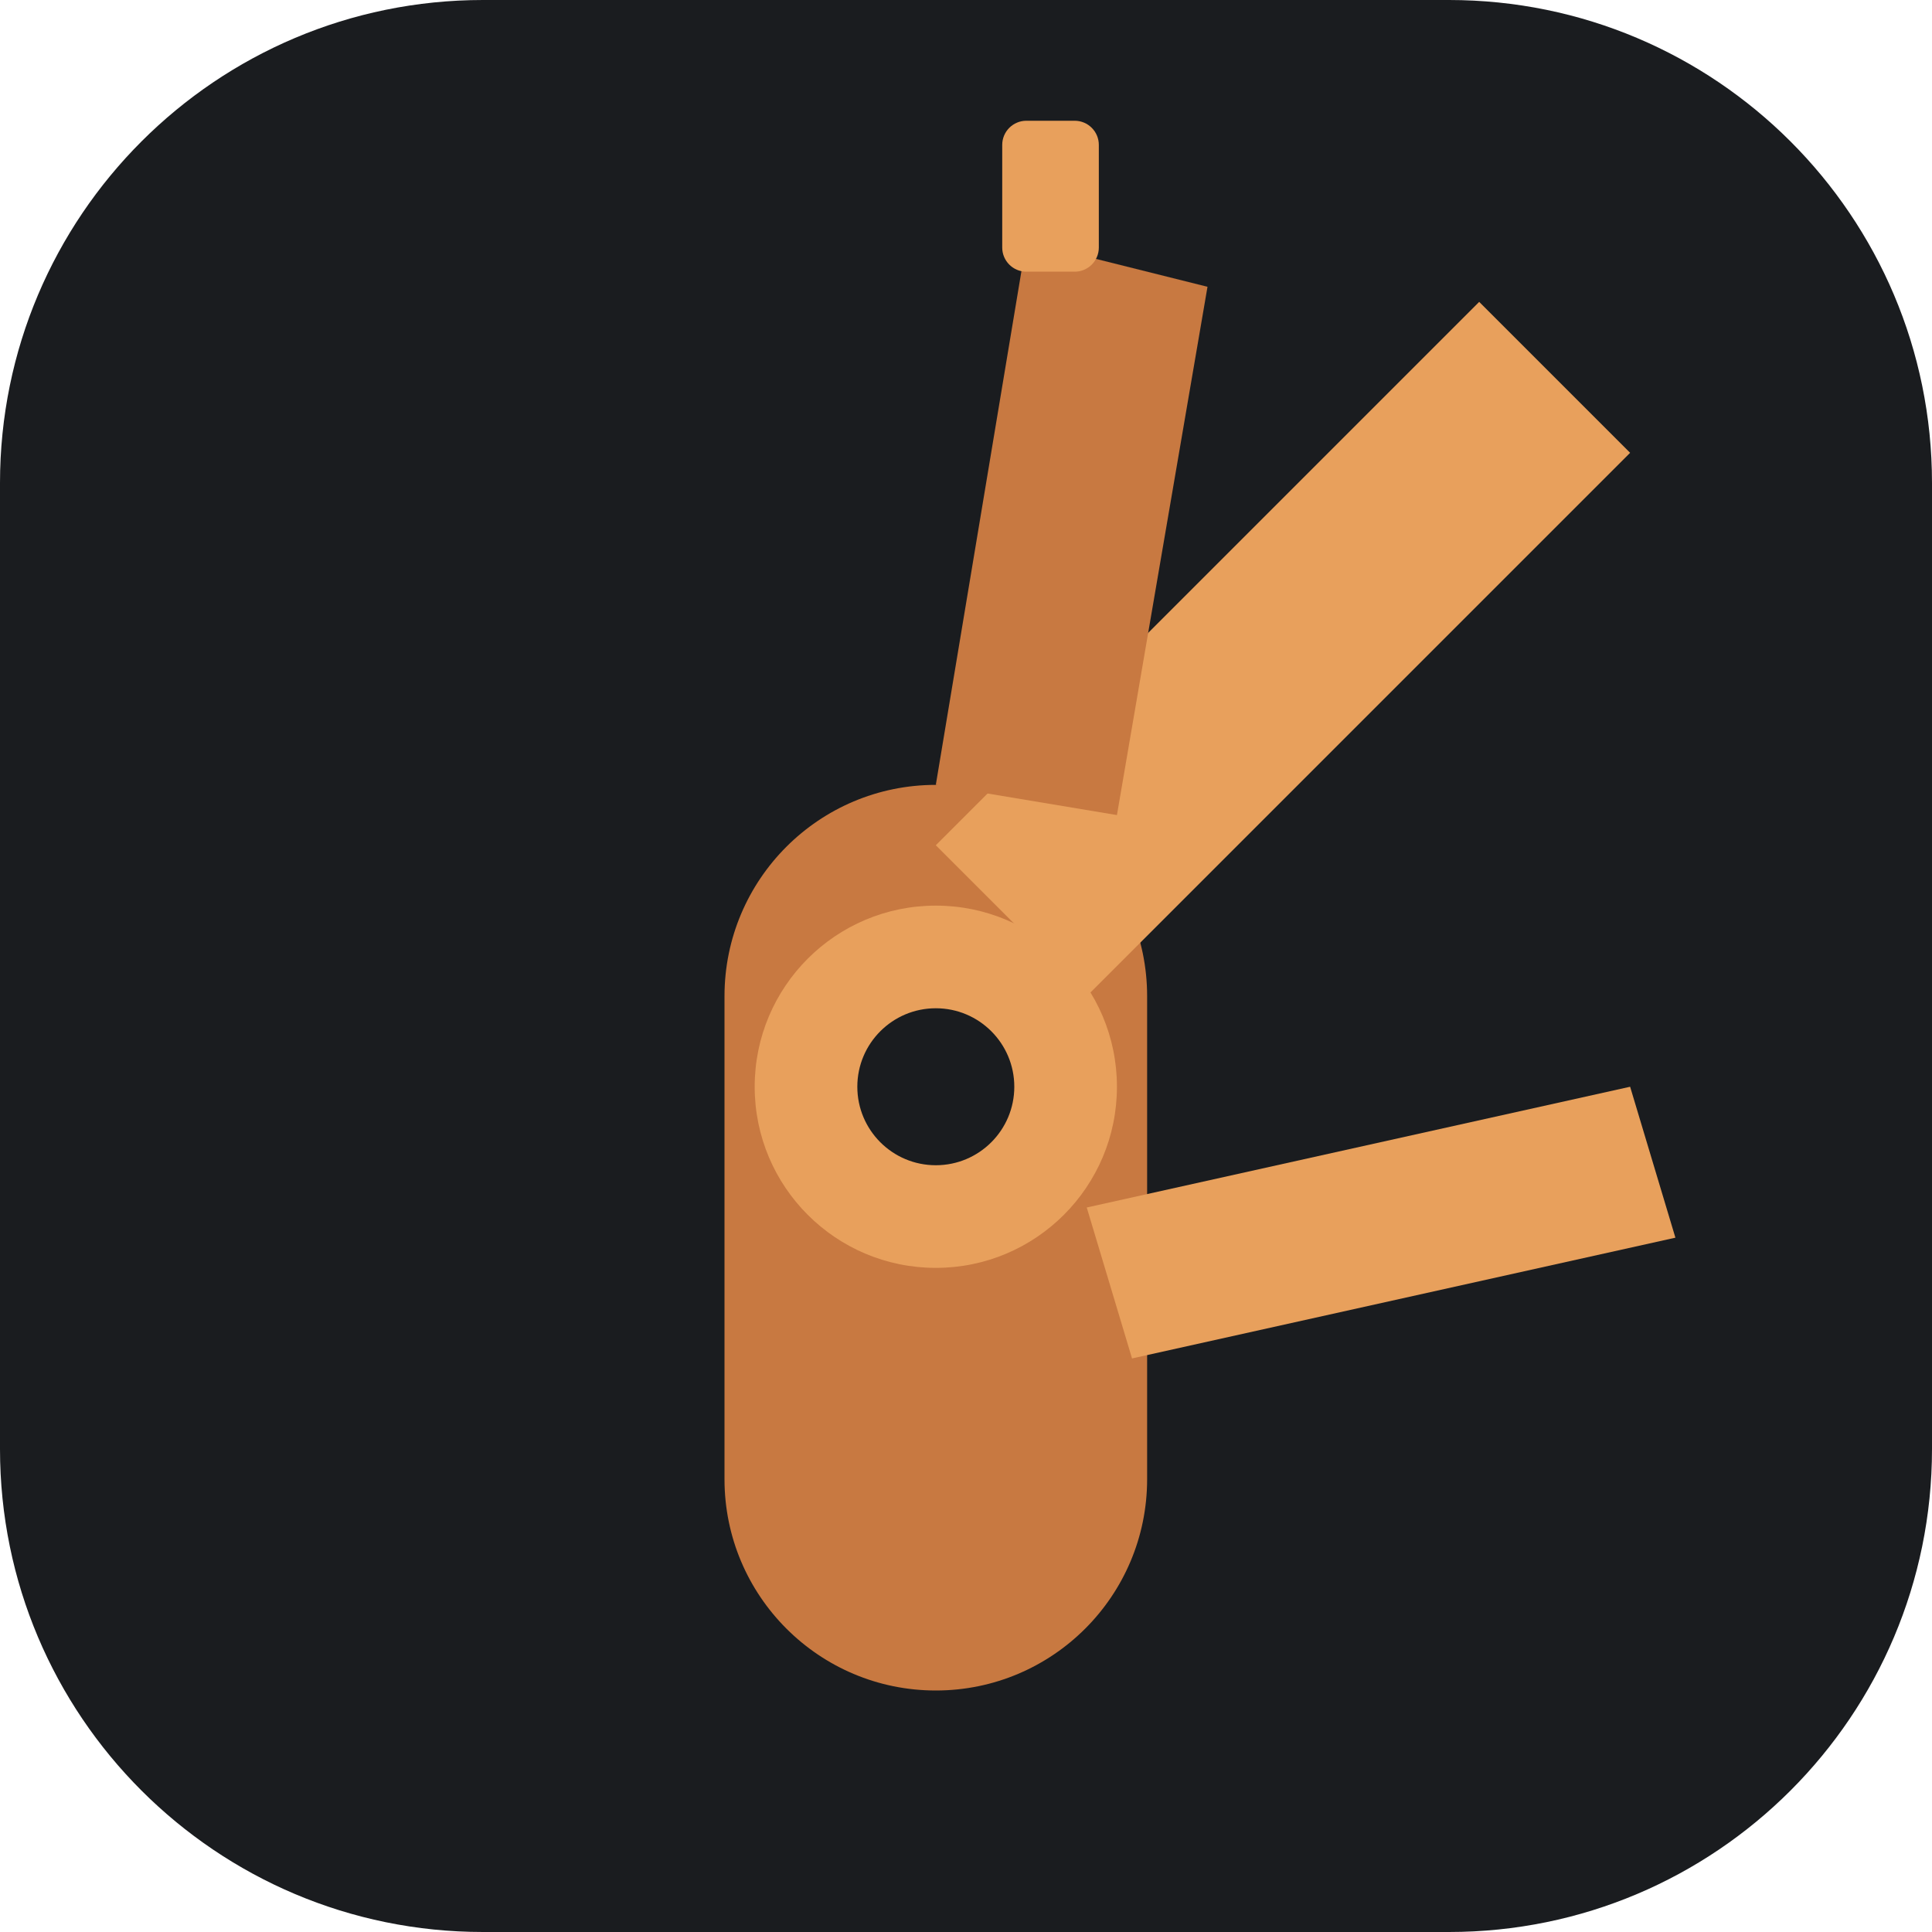
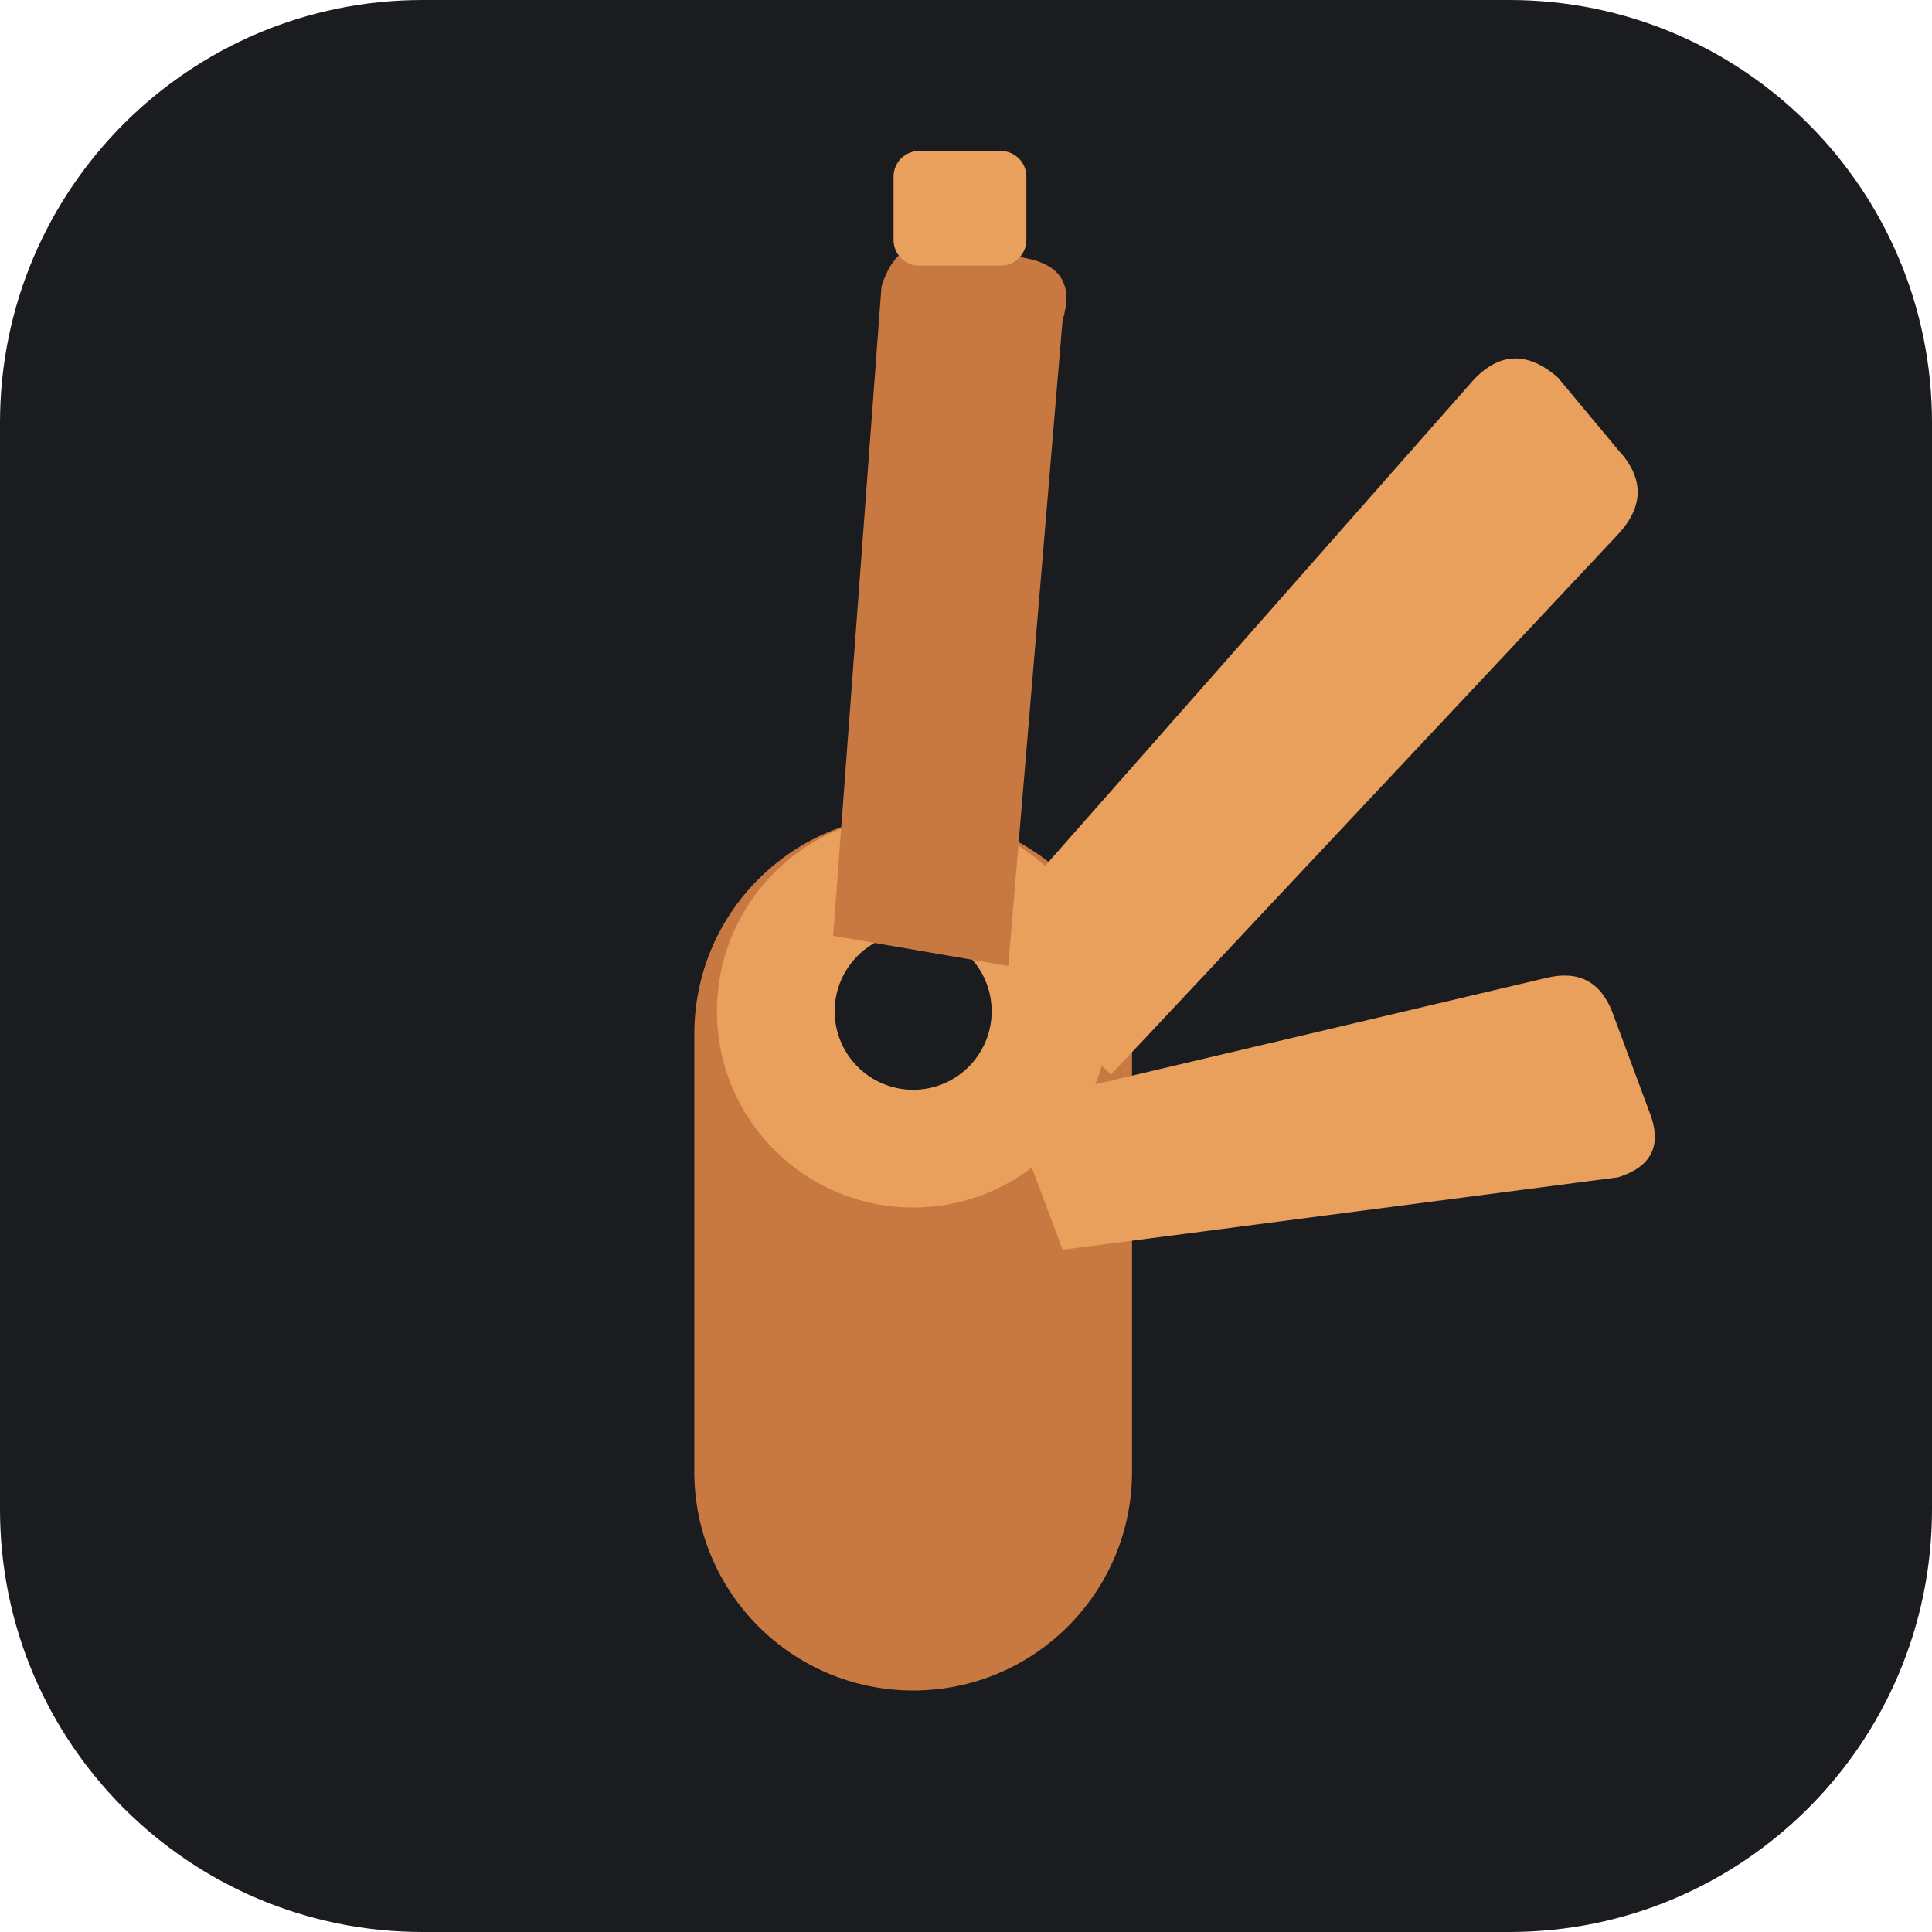
<svg xmlns="http://www.w3.org/2000/svg" viewBox="0 0 64 64" role="img" aria-label="bindsmith">
-   <rect width="64" height="64" rx="16" fill="#1A1C1F" />
-   <rect x="24" y="26" width="14" height="30" rx="7" fill="#C87941" />
-   <path d="M31 28 L49 10 L54 15 L36 33 Z" fill="#E8A05C" />
-   <path d="M31 26 L34 8 L40 9.5 L37 27 Z" fill="#C87941" />
-   <rect x="33.2" y="4" width="3.2" height="5" rx="0.8" fill="#E8A05C" />
-   <path d="M36 40 L54 36 L55.5 41 L37.5 45 Z" fill="#E8A05C" />
-   <circle cx="31" cy="36" r="6" fill="#E8A05C" />
-   <circle cx="31" cy="36" r="2.6" fill="#1A1C1F" />
+   <rect width="64" height="64" rx="14" fill="#1A1C1F" />
+   <rect x="23" y="27" width="14.5" height="29" rx="7.25" fill="#C87941" />
+   <circle cx="30.25" cy="33.5" r="6.5" fill="#E8A05C" />
+   <circle cx="30.25" cy="33.5" r="2.6" fill="#1A1C1F" />
+   <path fill="#E8A05C" d="M32.4 31.2 L48.8 12.6 Q50.1 11.2 51.6 12.5 L53.6 14.9 Q54.9 16.3 53.6 17.7 L36.8 35.6 Z" />
+   <path fill="#C87941" d="M27.6 31 L29.2 9.5 Q29.7 7.8 31.4 8 L34.2 8.6 Q35.7 9 35.2 10.6 L33.4 32 Z" />
+   <rect x="29.6" y="5" width="4.4" height="3.8" rx="0.85" fill="#E8A05C" />
+   <path fill="#E8A05C" d="M33.4 36.6 L51.2 32.4 Q52.8 32 53.4 33.5 L54.7 37 Q55.2 38.5 53.6 39 L35.2 41.4 Z" />
</svg>
